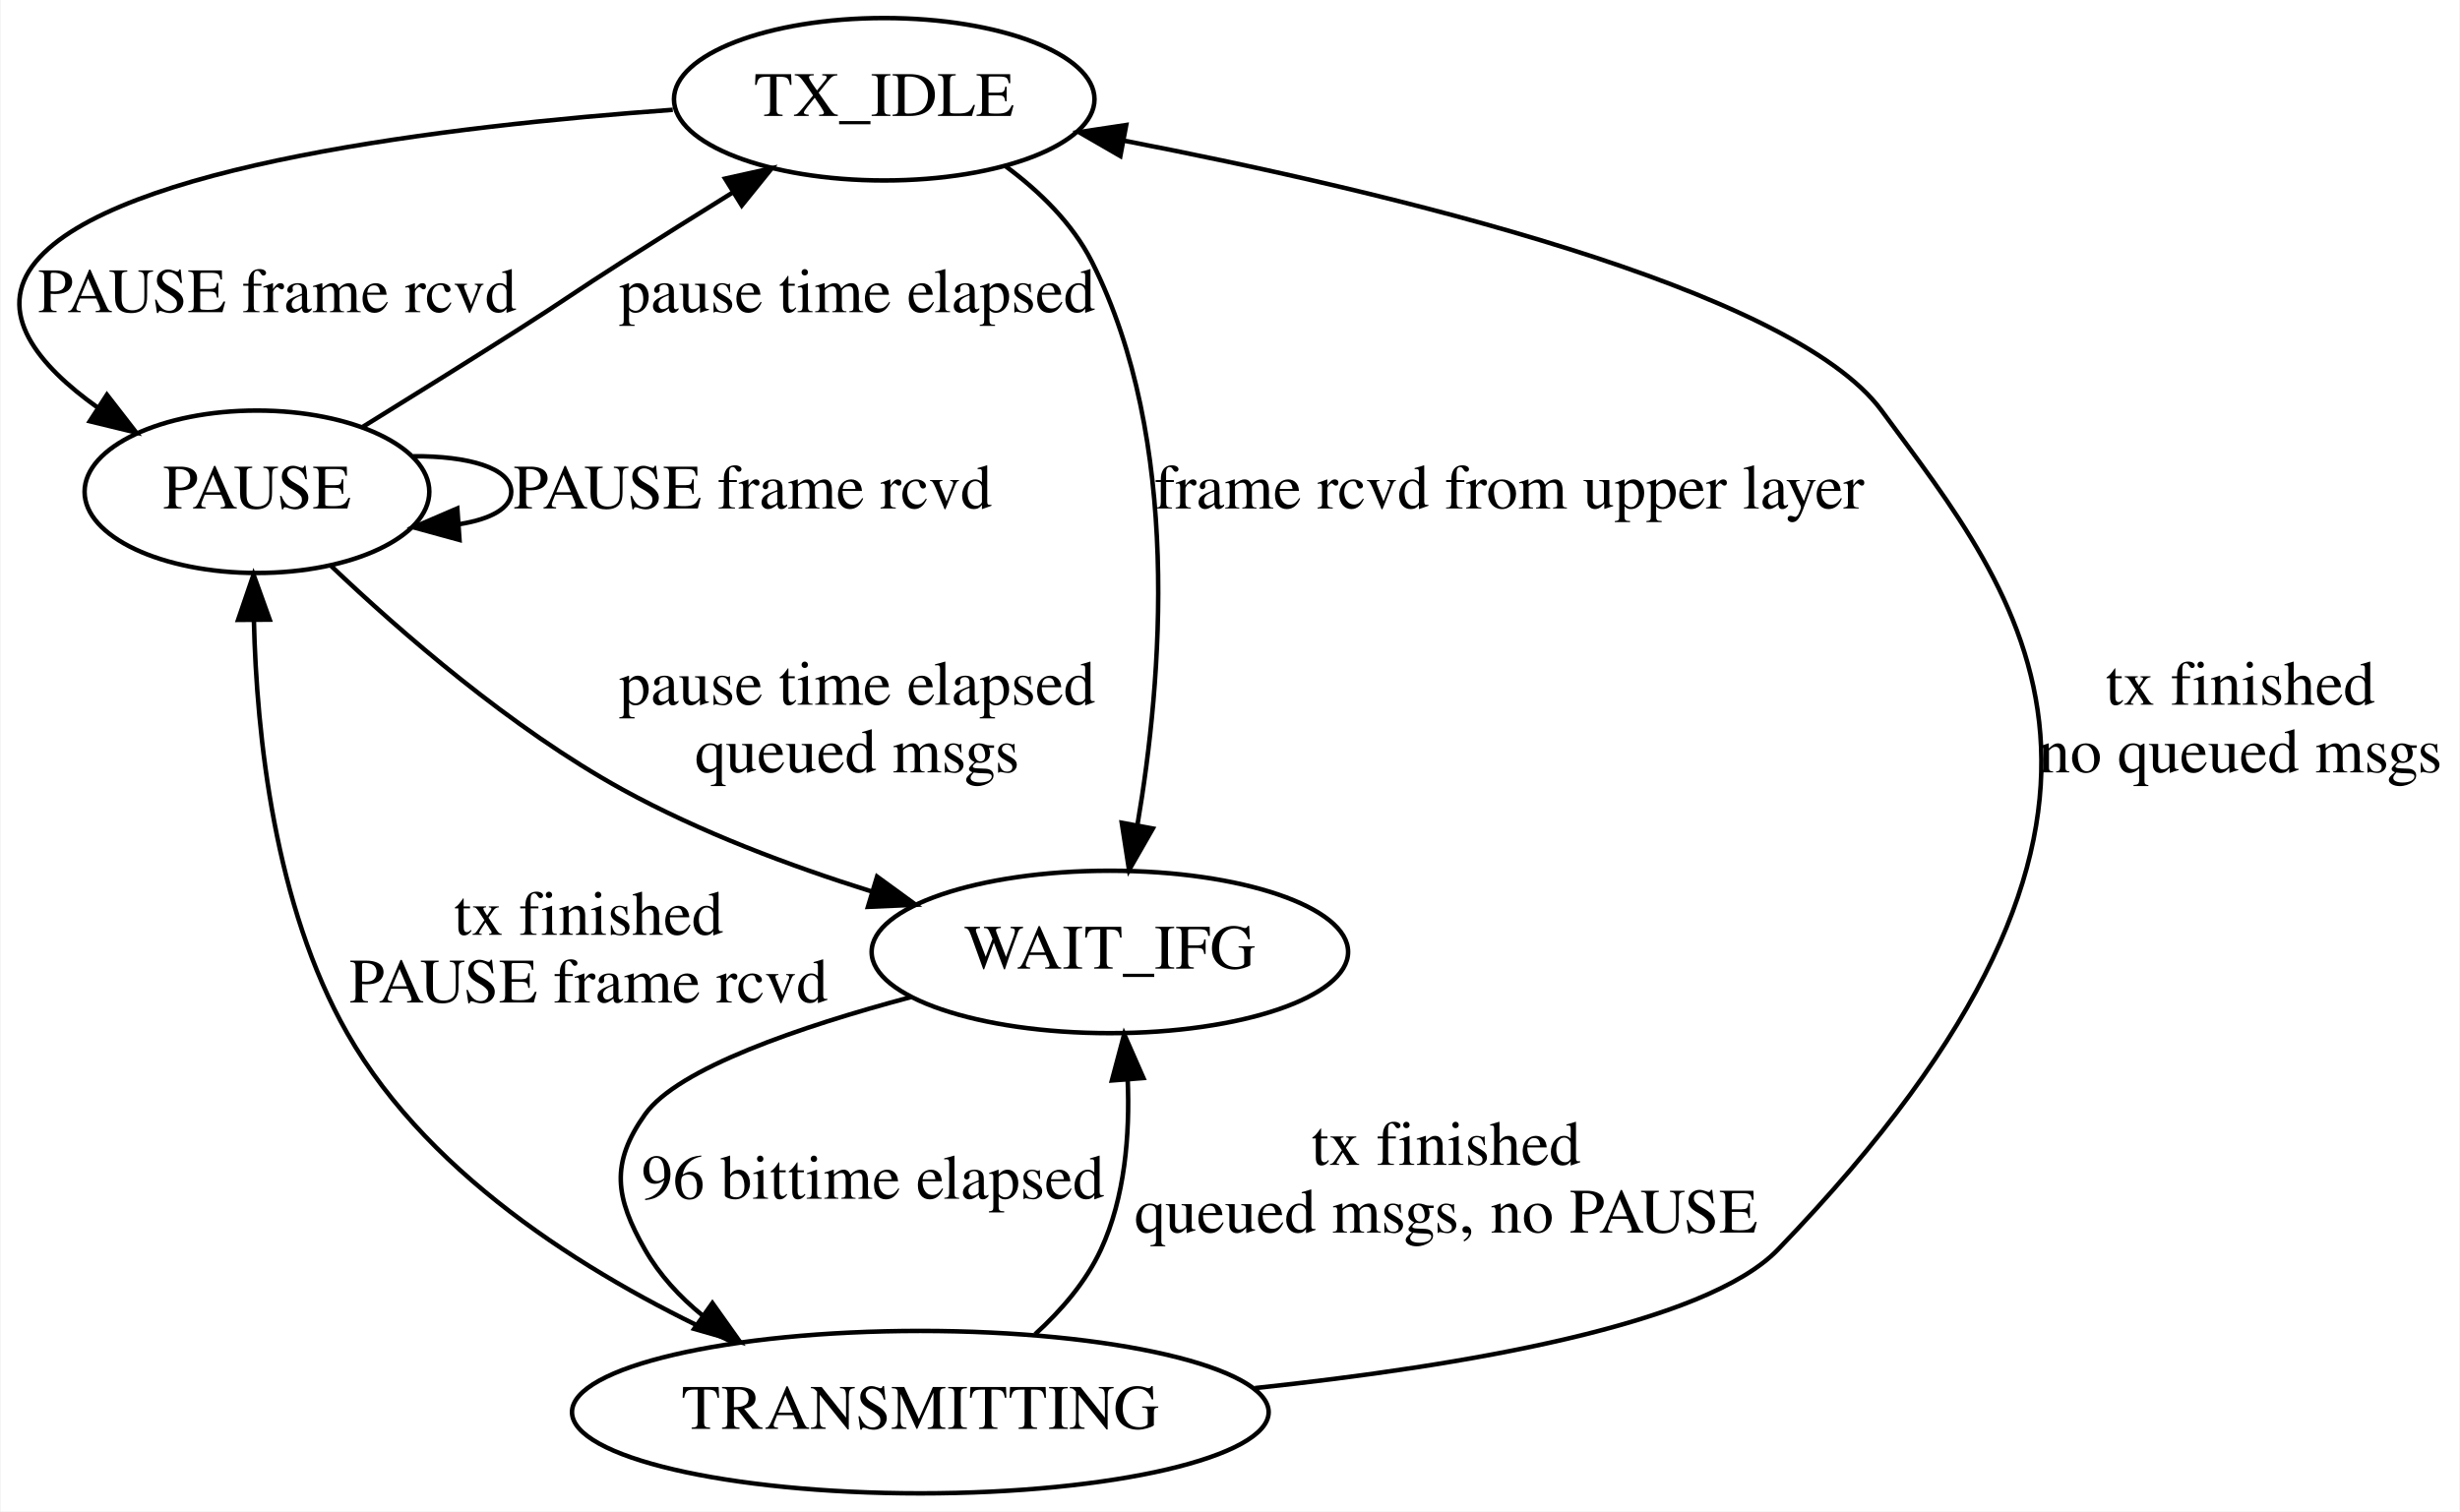
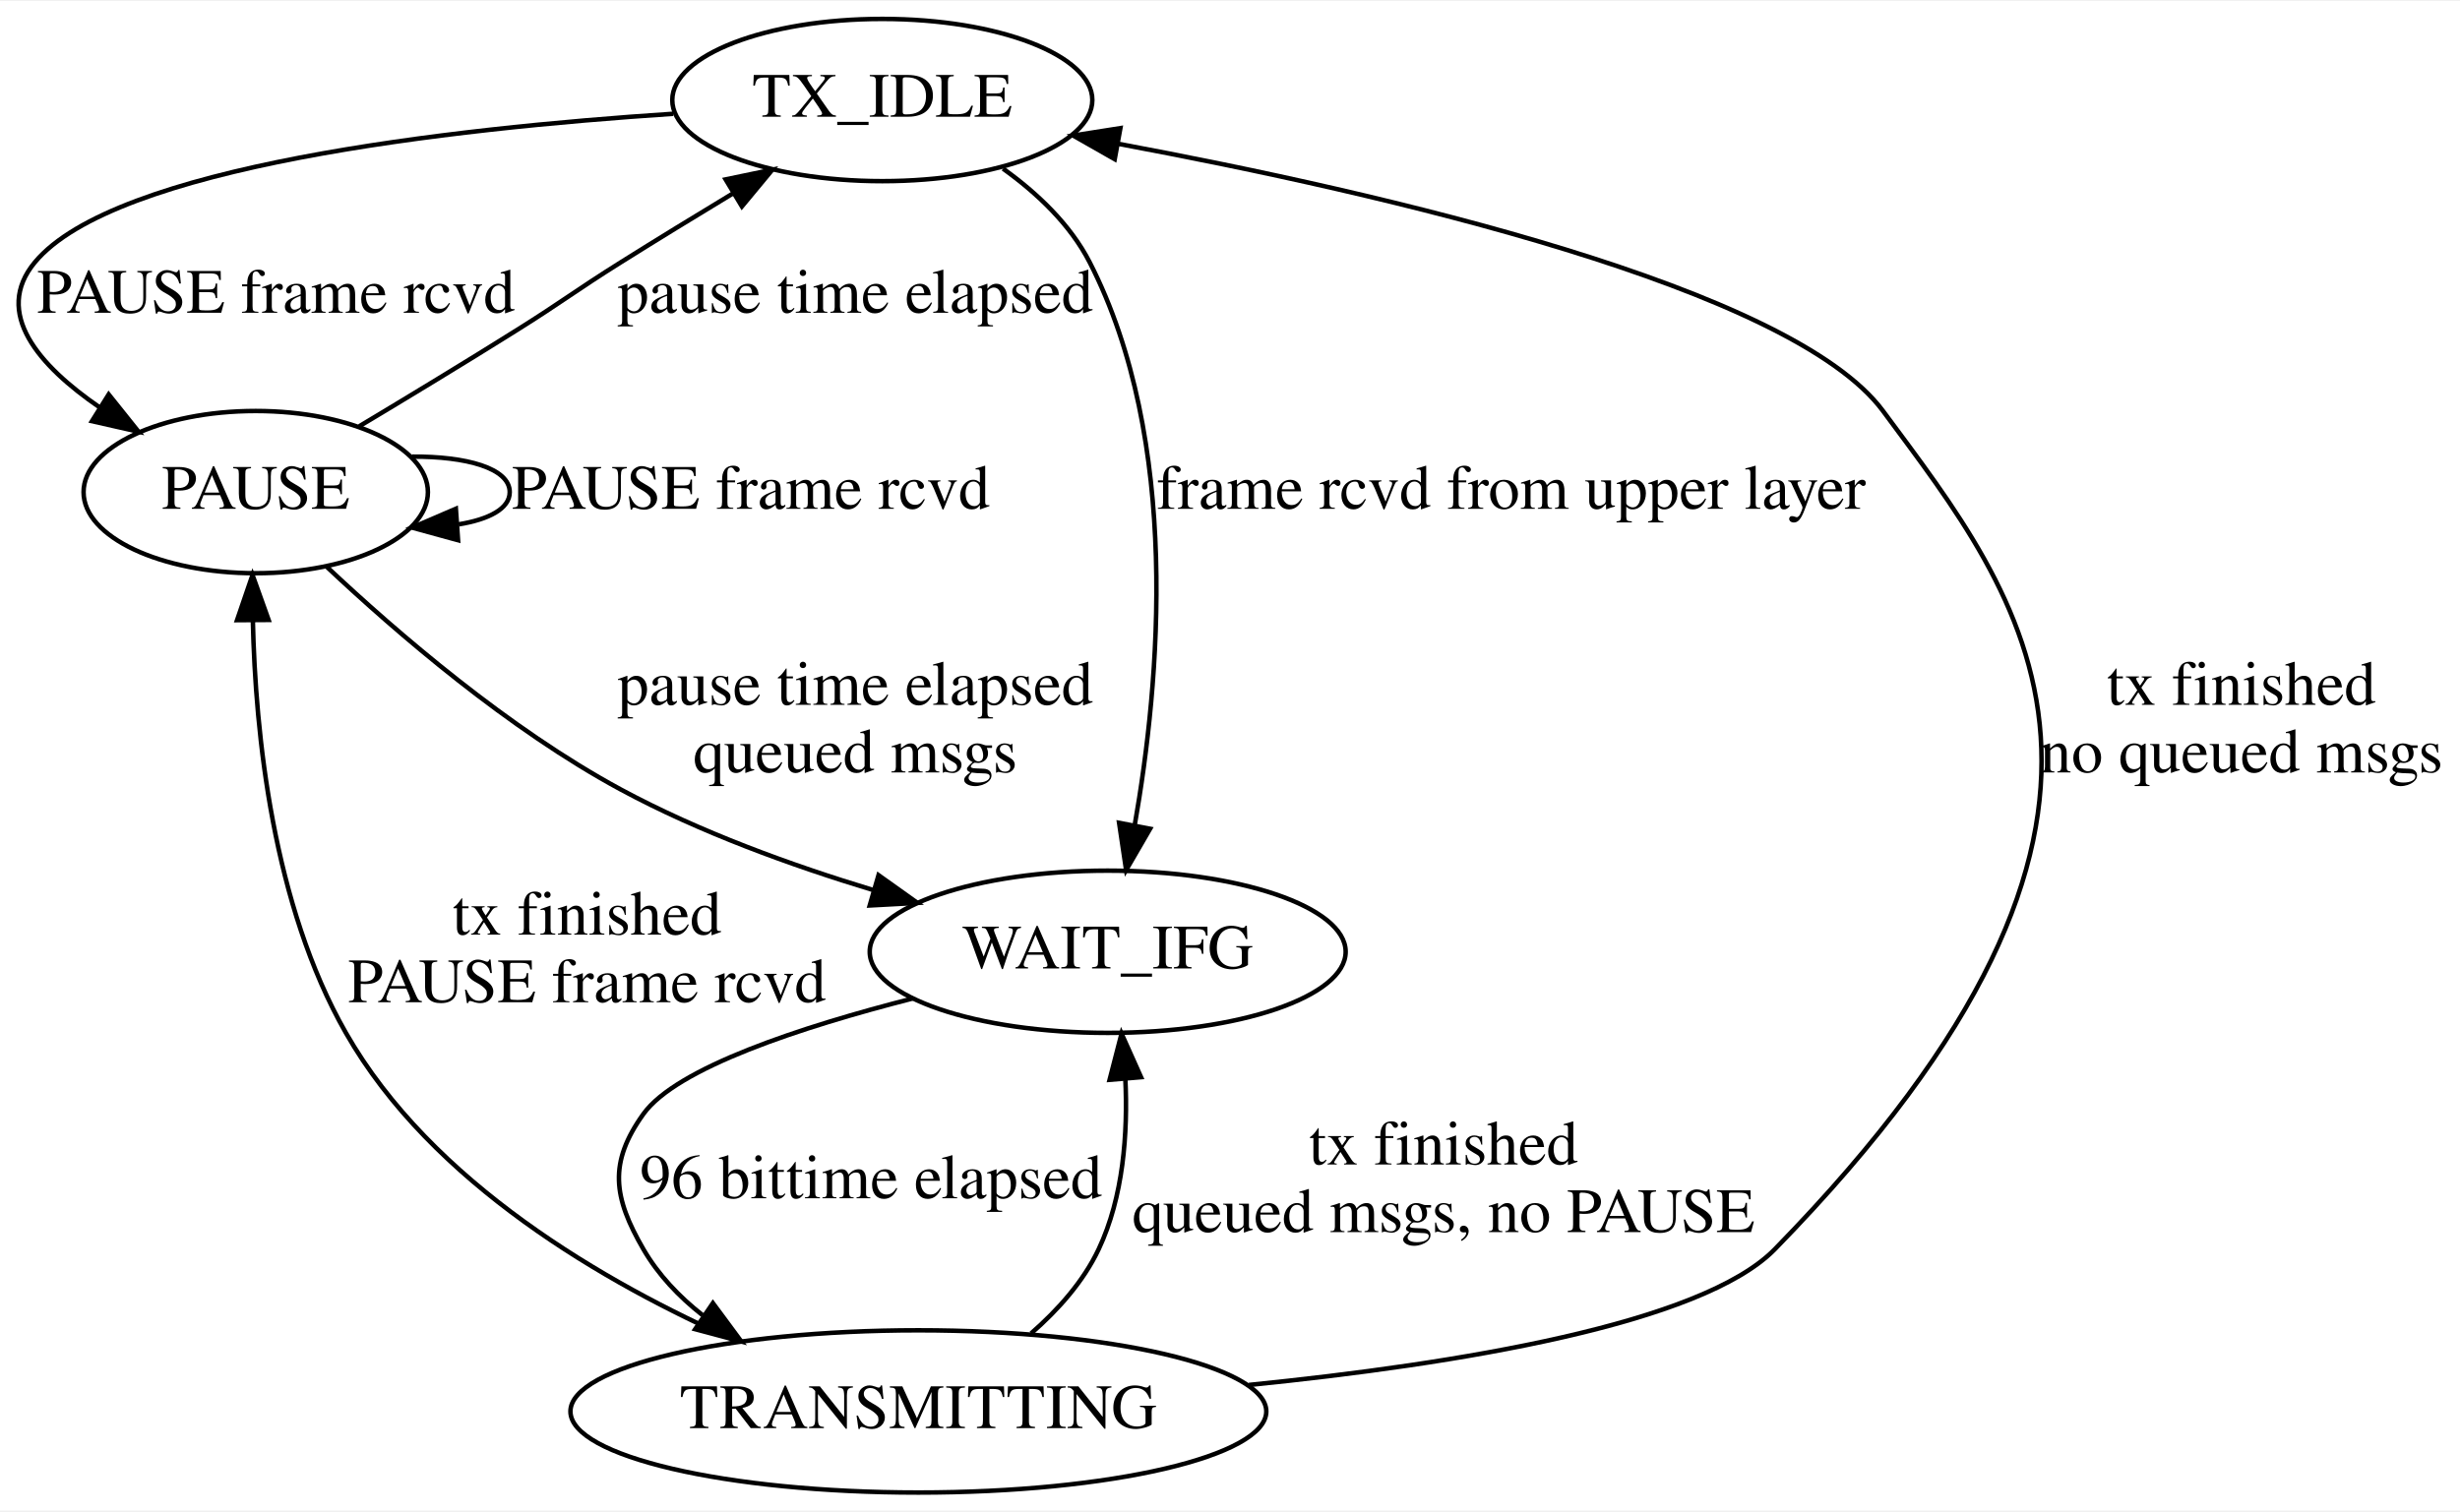
- <svg xmlns="http://www.w3.org/2000/svg" width="288pt" height="177pt" viewBox="0.00 0.00 288.00 177.09">
-   <g id="graph0" class="graph" transform="scale(.5286 .5286) rotate(0) translate(4 331)">
-     <polygon fill="#ffffff" stroke="transparent" points="-4,4 -4,-331 540.798,-331 540.798,4 -4,4" />
+ <svg xmlns="http://www.w3.org/2000/svg" width="288pt" height="177pt" viewBox="0.00 0.00 288.00 176.79">
+   <g id="graph0" class="graph" transform="scale(0.527731 0.527731) rotate(0) translate(4 331)">
+     <polygon fill="white" stroke="none" points="-4,4 -4,-331 541.733,-331 541.733,4 -4,4" />
    <g id="node1" class="node">
-       <ellipse fill="none" stroke="#000000" cx="191.798" cy="-309" rx="46.593" ry="18" />
-       <text text-anchor="middle" x="191.798" y="-305.3" font-family="Times,serif" font-size="14.00" fill="#000000">TX_IDLE</text>
+       <ellipse fill="none" stroke="black" cx="191.733" cy="-309" rx="46.593" ry="18" />
+       <text text-anchor="middle" x="191.733" y="-305.3" font-family="Times,serif" font-size="14.00">TX_IDLE</text>
    </g>
    <g id="node2" class="node">
-       <ellipse fill="none" stroke="#000000" cx="52.798" cy="-222" rx="38.194" ry="18" />
-       <text text-anchor="middle" x="52.798" y="-218.3" font-family="Times,serif" font-size="14.00" fill="#000000">PAUSE</text>
+       <ellipse fill="none" stroke="black" cx="52.733" cy="-222" rx="38.194" ry="18" />
+       <text text-anchor="middle" x="52.733" y="-218.3" font-family="Times,serif" font-size="14.00">PAUSE</text>
    </g>
    <g id="edge1" class="edge">
-       <path fill="none" stroke="#000000" d="M144.944,-306.663C95.204,-303.085 21.373,-294.259 3.798,-273 -5.466,-261.793 4.326,-250.041 17.526,-240.647" />
-       <polygon fill="#000000" stroke="#000000" points="19.556,-243.502 26.046,-235.128 15.75,-237.627 19.556,-243.502" />
-       <text text-anchor="middle" x="57.298" y="-261.8" font-family="Times,serif" font-size="14.00" fill="#000000">PAUSE frame rcvd</text>
+       <path fill="none" stroke="black" d="M145.341,-305.952C95.61,-302.669 21.397,-294.257 3.733,-273 -5.595,-261.776 4.608,-250.08 18.073,-240.825" />
+       <polygon fill="black" stroke="black" points="20.113,-243.677 26.732,-235.404 16.399,-237.744 20.113,-243.677" />
+       <text text-anchor="middle" x="57.233" y="-261.8" font-family="Times,serif" font-size="14.00">PAUSE frame rcvd</text>
    </g>
    <g id="node3" class="node">
-       <ellipse fill="none" stroke="#000000" cx="241.798" cy="-120" rx="52.791" ry="18" />
-       <text text-anchor="middle" x="241.798" y="-116.3" font-family="Times,serif" font-size="14.00" fill="#000000">WAIT_IFG</text>
+       <ellipse fill="none" stroke="black" cx="241.733" cy="-120" rx="52.791" ry="18" />
+       <text text-anchor="middle" x="241.733" y="-116.3" font-family="Times,serif" font-size="14.00">WAIT_IFG</text>
    </g>
    <g id="edge2" class="edge">
-       <path fill="none" stroke="#000000" d="M218.597,-294.225C226.171,-288.63 233.512,-281.514 237.798,-273 257.767,-233.34 253.37,-180.263 247.909,-148.185" />
-       <polygon fill="#000000" stroke="#000000" points="251.315,-147.355 246.05,-138.161 244.433,-148.632 251.315,-147.355" />
-       <text text-anchor="middle" x="330.298" y="-218.3" font-family="Times,serif" font-size="14.00" fill="#000000">frame rcvd from upper layer</text>
+       <path fill="none" stroke="black" d="M218.515,-293.778C226.088,-288.345 233.433,-281.396 237.733,-273 258.059,-233.315 253.304,-179.828 247.717,-148.028" />
+       <polygon fill="black" stroke="black" points="251.139,-147.292 245.825,-138.127 244.264,-148.606 251.139,-147.292" />
+       <text text-anchor="middle" x="331.233" y="-218.3" font-family="Times,serif" font-size="14.00">frame rcvd from upper layer</text>
    </g>
    <g id="edge3" class="edge">
-       <path fill="none" stroke="#000000" d="M76.296,-236.42C86.875,-242.954 99.5,-250.81 110.798,-258 121.095,-264.552 123.502,-266.448 133.798,-273 141.729,-278.046 150.312,-283.421 158.383,-288.437" />
-       <polygon fill="#000000" stroke="#000000" points="156.541,-291.413 166.885,-293.705 160.228,-285.462 156.541,-291.413" />
-       <text text-anchor="middle" x="185.798" y="-261.8" font-family="Times,serif" font-size="14.00" fill="#000000">pause time elapsed</text>
+       <path fill="none" stroke="black" d="M75.71,-236.614C86.409,-243.018 99.277,-250.811 110.733,-258 121.07,-264.487 123.396,-266.513 133.733,-273 141.78,-278.05 150.524,-283.398 158.723,-288.353" />
+       <polygon fill="black" stroke="black" points="156.975,-291.386 167.348,-293.543 160.584,-285.388 156.975,-291.386" />
+       <text text-anchor="middle" x="185.733" y="-261.8" font-family="Times,serif" font-size="14.00">pause time elapsed</text>
    </g>
    <g id="edge4" class="edge">
-       <path fill="none" stroke="#000000" d="M87.463,-229.873C99.458,-229.956 109.145,-227.332 109.145,-222 109.145,-218.334 104.566,-215.948 97.807,-214.842" />
-       <polygon fill="#000000" stroke="#000000" points="97.681,-211.325 87.463,-214.127 97.198,-218.308 97.681,-211.325" />
-       <text text-anchor="middle" x="162.645" y="-218.3" font-family="Times,serif" font-size="14.00" fill="#000000">PAUSE frame rcvd</text>
+       <path fill="none" stroke="black" d="M87.397,-229.873C99.392,-229.956 109.079,-227.332 109.079,-222 109.079,-218.334 104.501,-215.948 97.741,-214.842" />
+       <polygon fill="black" stroke="black" points="97.615,-211.325 87.397,-214.127 97.132,-218.308 97.615,-211.325" />
+       <text text-anchor="middle" x="162.579" y="-218.3" font-family="Times,serif" font-size="14.00">PAUSE frame rcvd</text>
    </g>
    <g id="edge5" class="edge">
-       <path fill="none" stroke="#000000" d="M69.169,-205.613C84.664,-190.885 109.161,-169.547 133.798,-156 150.895,-146.599 170.866,-139.095 188.952,-133.423" />
-       <polygon fill="#000000" stroke="#000000" points="190.213,-136.699 198.776,-130.46 188.191,-129.997 190.213,-136.699" />
-       <text text-anchor="middle" x="185.798" y="-174.8" font-family="Times,serif" font-size="14.00" fill="#000000">pause time elapsed</text>
-       <text text-anchor="middle" x="185.798" y="-159.8" font-family="Times,serif" font-size="14.00" fill="#000000">queued msgs</text>
+       <path fill="none" stroke="black" d="M68.527,-205.387C83.999,-190.844 108.82,-169.443 133.733,-156 151.156,-146.598 171.534,-139.186 189.865,-133.65" />
+       <polygon fill="black" stroke="black" points="190.894,-136.995 199.521,-130.846 188.942,-130.273 190.894,-136.995" />
+       <text text-anchor="middle" x="185.733" y="-174.8" font-family="Times,serif" font-size="14.00">pause time elapsed</text>
+       <text text-anchor="middle" x="185.733" y="-159.8" font-family="Times,serif" font-size="14.00">queued msgs</text>
    </g>
    <g id="node4" class="node">
-       <ellipse fill="none" stroke="#000000" cx="199.798" cy="-18" rx="77.187" ry="18" />
-       <text text-anchor="middle" x="199.798" y="-14.3" font-family="Times,serif" font-size="14.00" fill="#000000">TRANSMITTING</text>
+       <ellipse fill="none" stroke="black" cx="199.733" cy="-18" rx="77.187" ry="18" />
+       <text text-anchor="middle" x="199.733" y="-14.3" font-family="Times,serif" font-size="14.00">TRANSMITTING</text>
    </g>
    <g id="edge6" class="edge">
-       <path fill="none" stroke="#000000" d="M197.805,-110.019C173.193,-103.448 146.035,-94.195 138.798,-84 131.081,-73.127 132.187,-65.579 138.798,-54 142,-48.394 146.453,-43.573 151.511,-39.451" />
-       <polygon fill="#000000" stroke="#000000" points="153.725,-42.172 159.863,-33.537 149.679,-36.459 153.725,-42.172" />
-       <text text-anchor="middle" x="189.298" y="-65.3" font-family="Times,serif" font-size="14.00" fill="#000000">96 bittime elapsed</text>
+       <path fill="none" stroke="black" d="M198.593,-109.667C173.769,-103.326 146.074,-94.248 138.733,-84 130.968,-73.161 132.05,-65.538 138.733,-54 142.025,-48.314 146.629,-43.472 151.848,-39.371" />
+       <polygon fill="black" stroke="black" points="154.151,-42.037 160.453,-33.52 150.216,-36.248 154.151,-42.037" />
+       <text text-anchor="middle" x="189.233" y="-65.3" font-family="Times,serif" font-size="14.00">96 bittime elapsed</text>
    </g>
    <g id="edge7" class="edge">
-       <path fill="none" stroke="#000000" d="M273.936,-23.326C320.144,-28.242 373.766,-37.395 389.798,-54 484.07,-151.64 443.012,-198.914 412.798,-240 392.764,-267.243 303.588,-288.483 244.818,-299.842" />
-       <polygon fill="#000000" stroke="#000000" points="244.117,-296.412 234.943,-301.713 245.42,-303.29 244.117,-296.412" />
-       <text text-anchor="middle" x="492.298" y="-174.8" font-family="Times,serif" font-size="14.00" fill="#000000">tx finished</text>
-       <text text-anchor="middle" x="492.298" y="-159.8" font-family="Times,serif" font-size="14.00" fill="#000000">no queued msgs</text>
+       <path fill="none" stroke="black" d="M273.064,-23.875C319.417,-28.535 373.532,-37.414 389.733,-54 484.409,-150.929 444.352,-198.597 413.733,-240 393.454,-267.42 302.992,-288.301 243.986,-299.307" />
+       <polygon fill="black" stroke="black" points="243.289,-295.877 234.081,-301.118 244.548,-302.762 243.289,-295.877" />
+       <text text-anchor="middle" x="493.233" y="-174.8" font-family="Times,serif" font-size="14.00">tx finished</text>
+       <text text-anchor="middle" x="493.233" y="-159.8" font-family="Times,serif" font-size="14.00">no queued msgs</text>
    </g>
    <g id="edge9" class="edge">
-       <path fill="none" stroke="#000000" d="M158.659,-33.314C129.213,-46.64 91.582,-69.043 72.798,-102 56.693,-130.258 52.727,-167.944 52.123,-193.488" />
-       <polygon fill="#000000" stroke="#000000" points="48.622,-193.603 52.044,-203.63 55.622,-193.657 48.622,-193.603" />
-       <text text-anchor="middle" x="126.298" y="-123.8" font-family="Times,serif" font-size="14.00" fill="#000000">tx finished</text>
-       <text text-anchor="middle" x="126.298" y="-108.8" font-family="Times,serif" font-size="14.00" fill="#000000">PAUSE frame rcvd</text>
+       <path fill="none" stroke="black" d="M159.794,-33.439C130.16,-46.456 91.732,-68.717 72.733,-102 56.557,-130.337 52.661,-168.241 52.09,-193.582" />
+       <polygon fill="black" stroke="black" points="48.59,-193.586 52.023,-203.609 55.59,-193.633 48.59,-193.586" />
+       <text text-anchor="middle" x="126.233" y="-123.8" font-family="Times,serif" font-size="14.00">tx finished</text>
+       <text text-anchor="middle" x="126.233" y="-108.8" font-family="Times,serif" font-size="14.00">PAUSE frame rcvd</text>
    </g>
    <g id="edge8" class="edge">
-       <path fill="none" stroke="#000000" d="M225.234,-35.273C231.056,-40.557 236.497,-46.88 239.798,-54 245.169,-65.583 246.245,-79.58 245.747,-91.698" />
-       <polygon fill="#000000" stroke="#000000" points="242.25,-91.516 244.972,-101.755 249.23,-92.053 242.25,-91.516" />
-       <text text-anchor="middle" x="316.298" y="-72.8" font-family="Times,serif" font-size="14.00" fill="#000000">tx finished</text>
-       <text text-anchor="middle" x="316.298" y="-57.8" font-family="Times,serif" font-size="14.00" fill="#000000">queued msgs, no PAUSE</text>
+       <path fill="none" stroke="black" d="M224.738,-35.312C230.716,-40.52 236.343,-46.825 239.733,-54 245.216,-65.606 246.223,-79.724 245.649,-91.834" />
+       <polygon fill="black" stroke="black" points="242.157,-91.587 244.809,-101.844 249.133,-92.172 242.157,-91.587" />
+       <text text-anchor="middle" x="316.233" y="-72.8" font-family="Times,serif" font-size="14.00">tx finished</text>
+       <text text-anchor="middle" x="316.233" y="-57.8" font-family="Times,serif" font-size="14.00">queued msgs, no PAUSE</text>
    </g>
  </g>
</svg>
